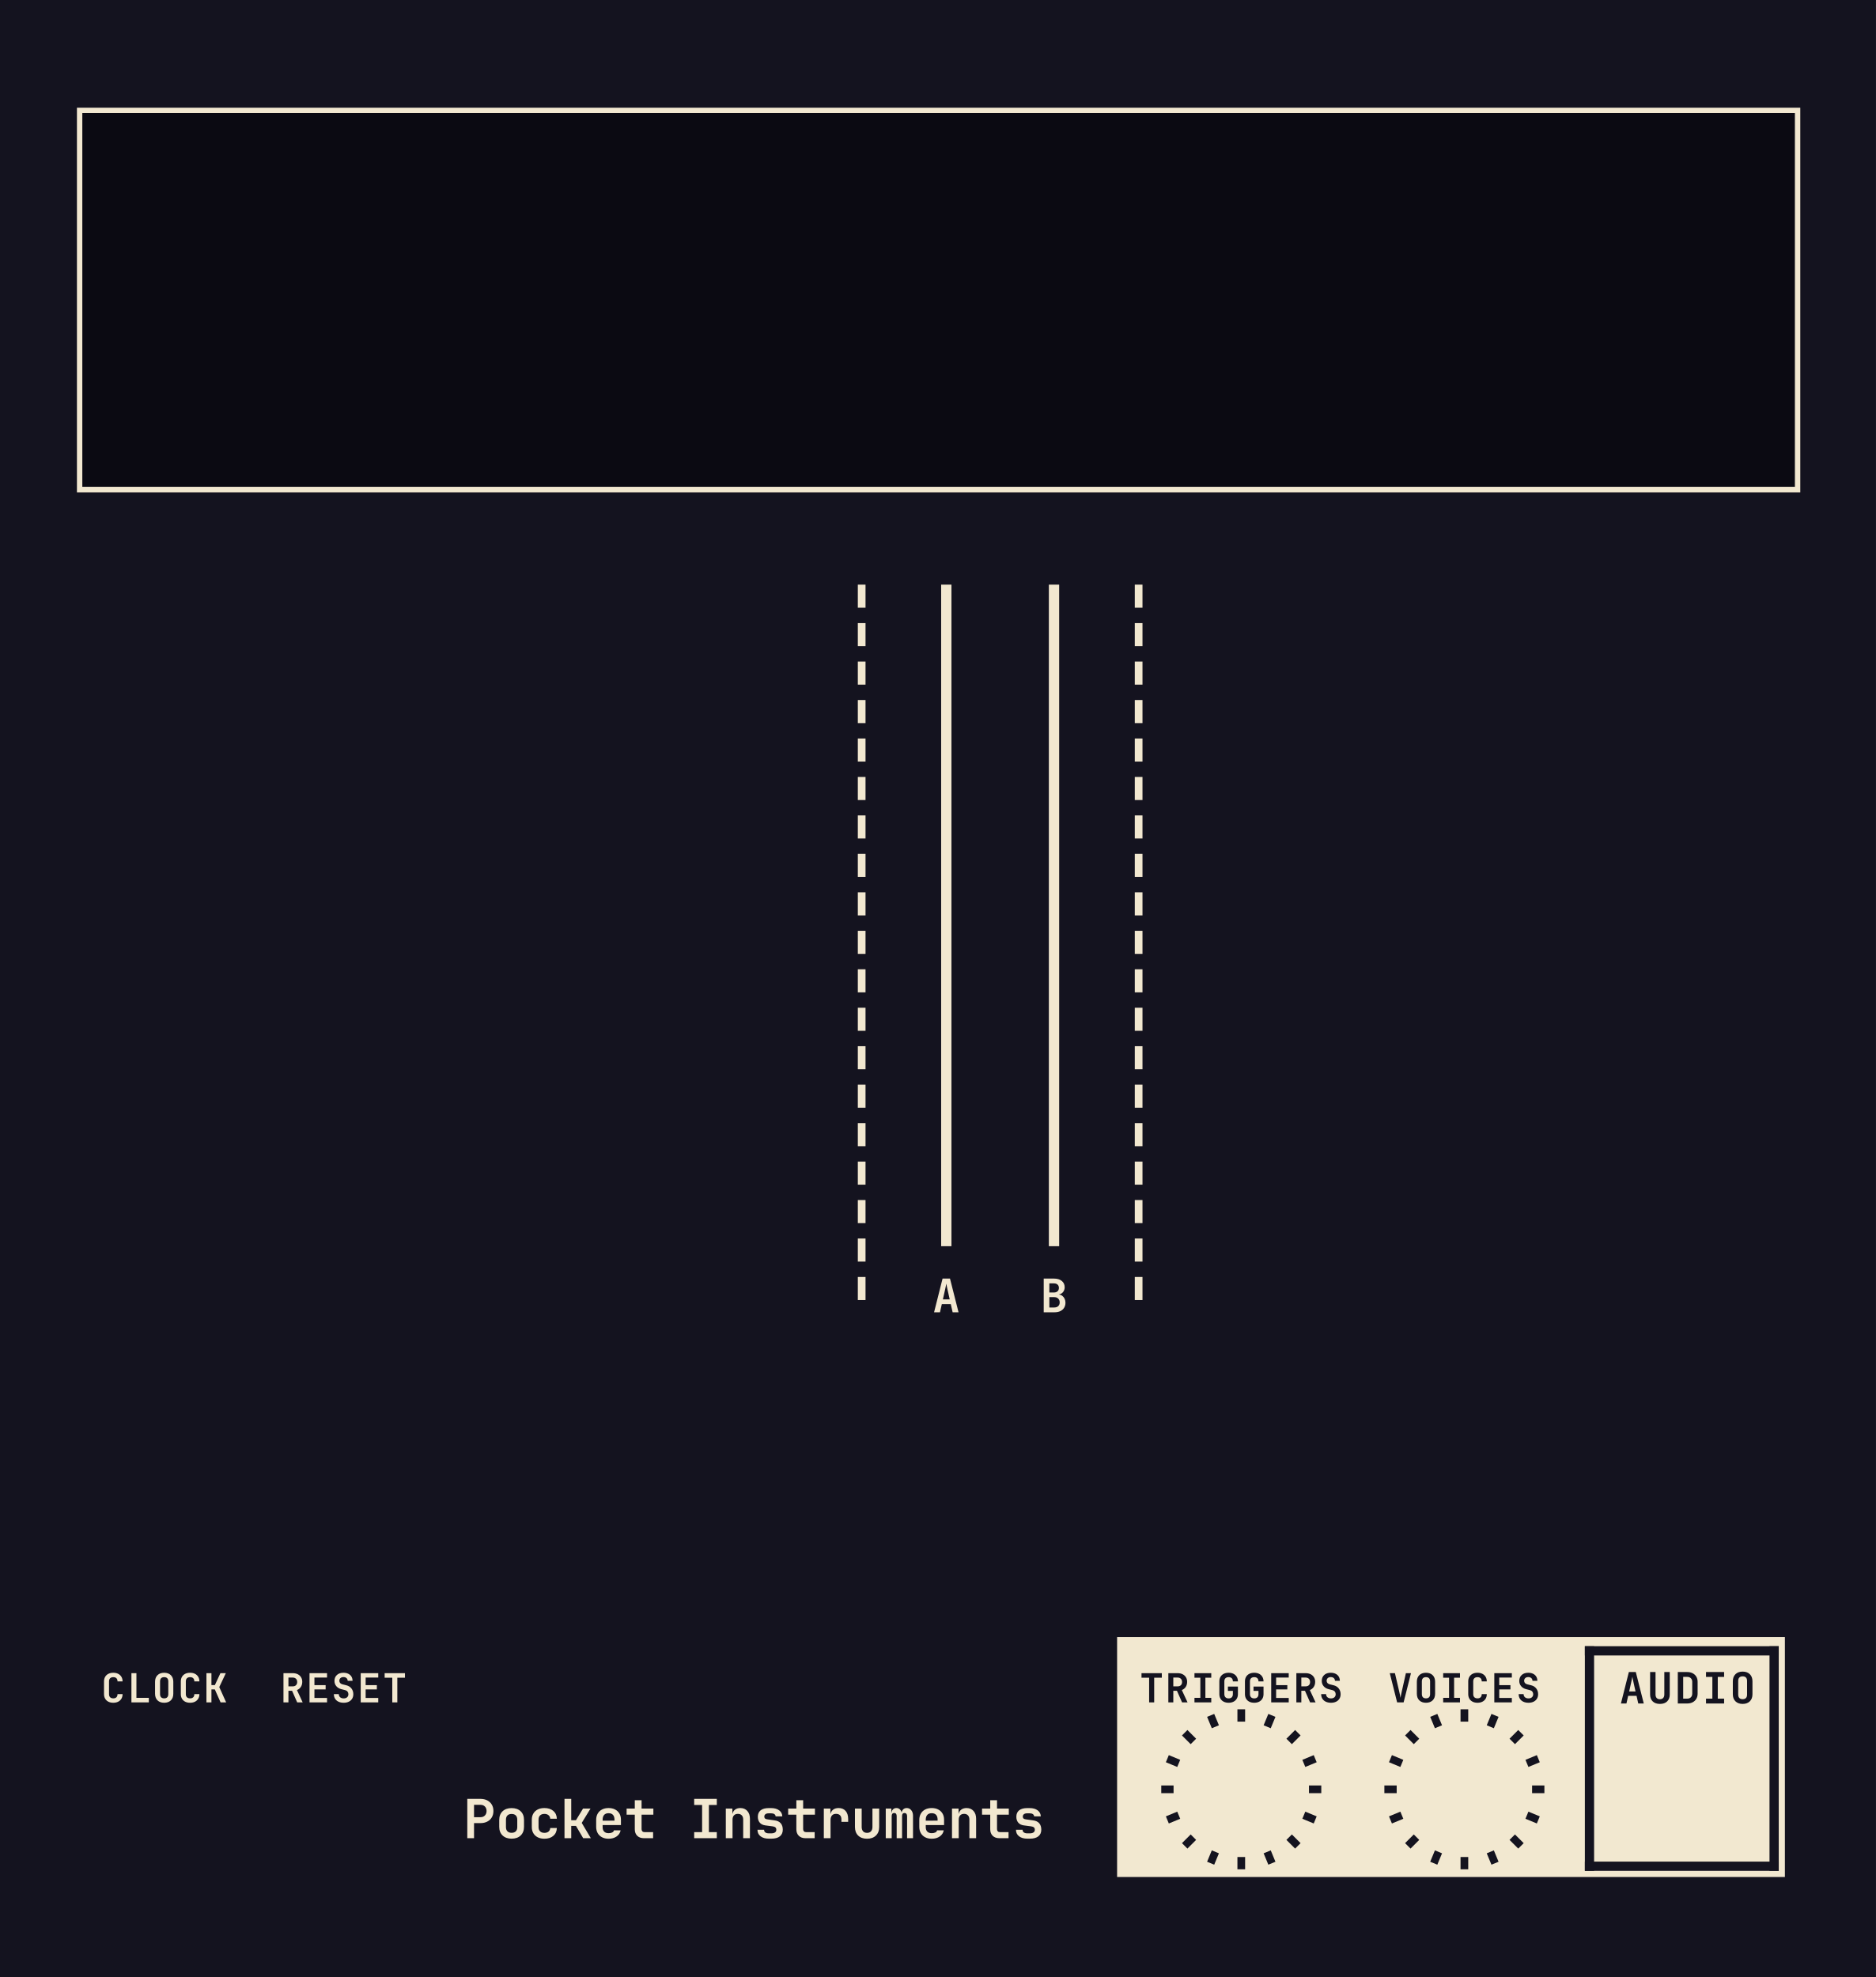
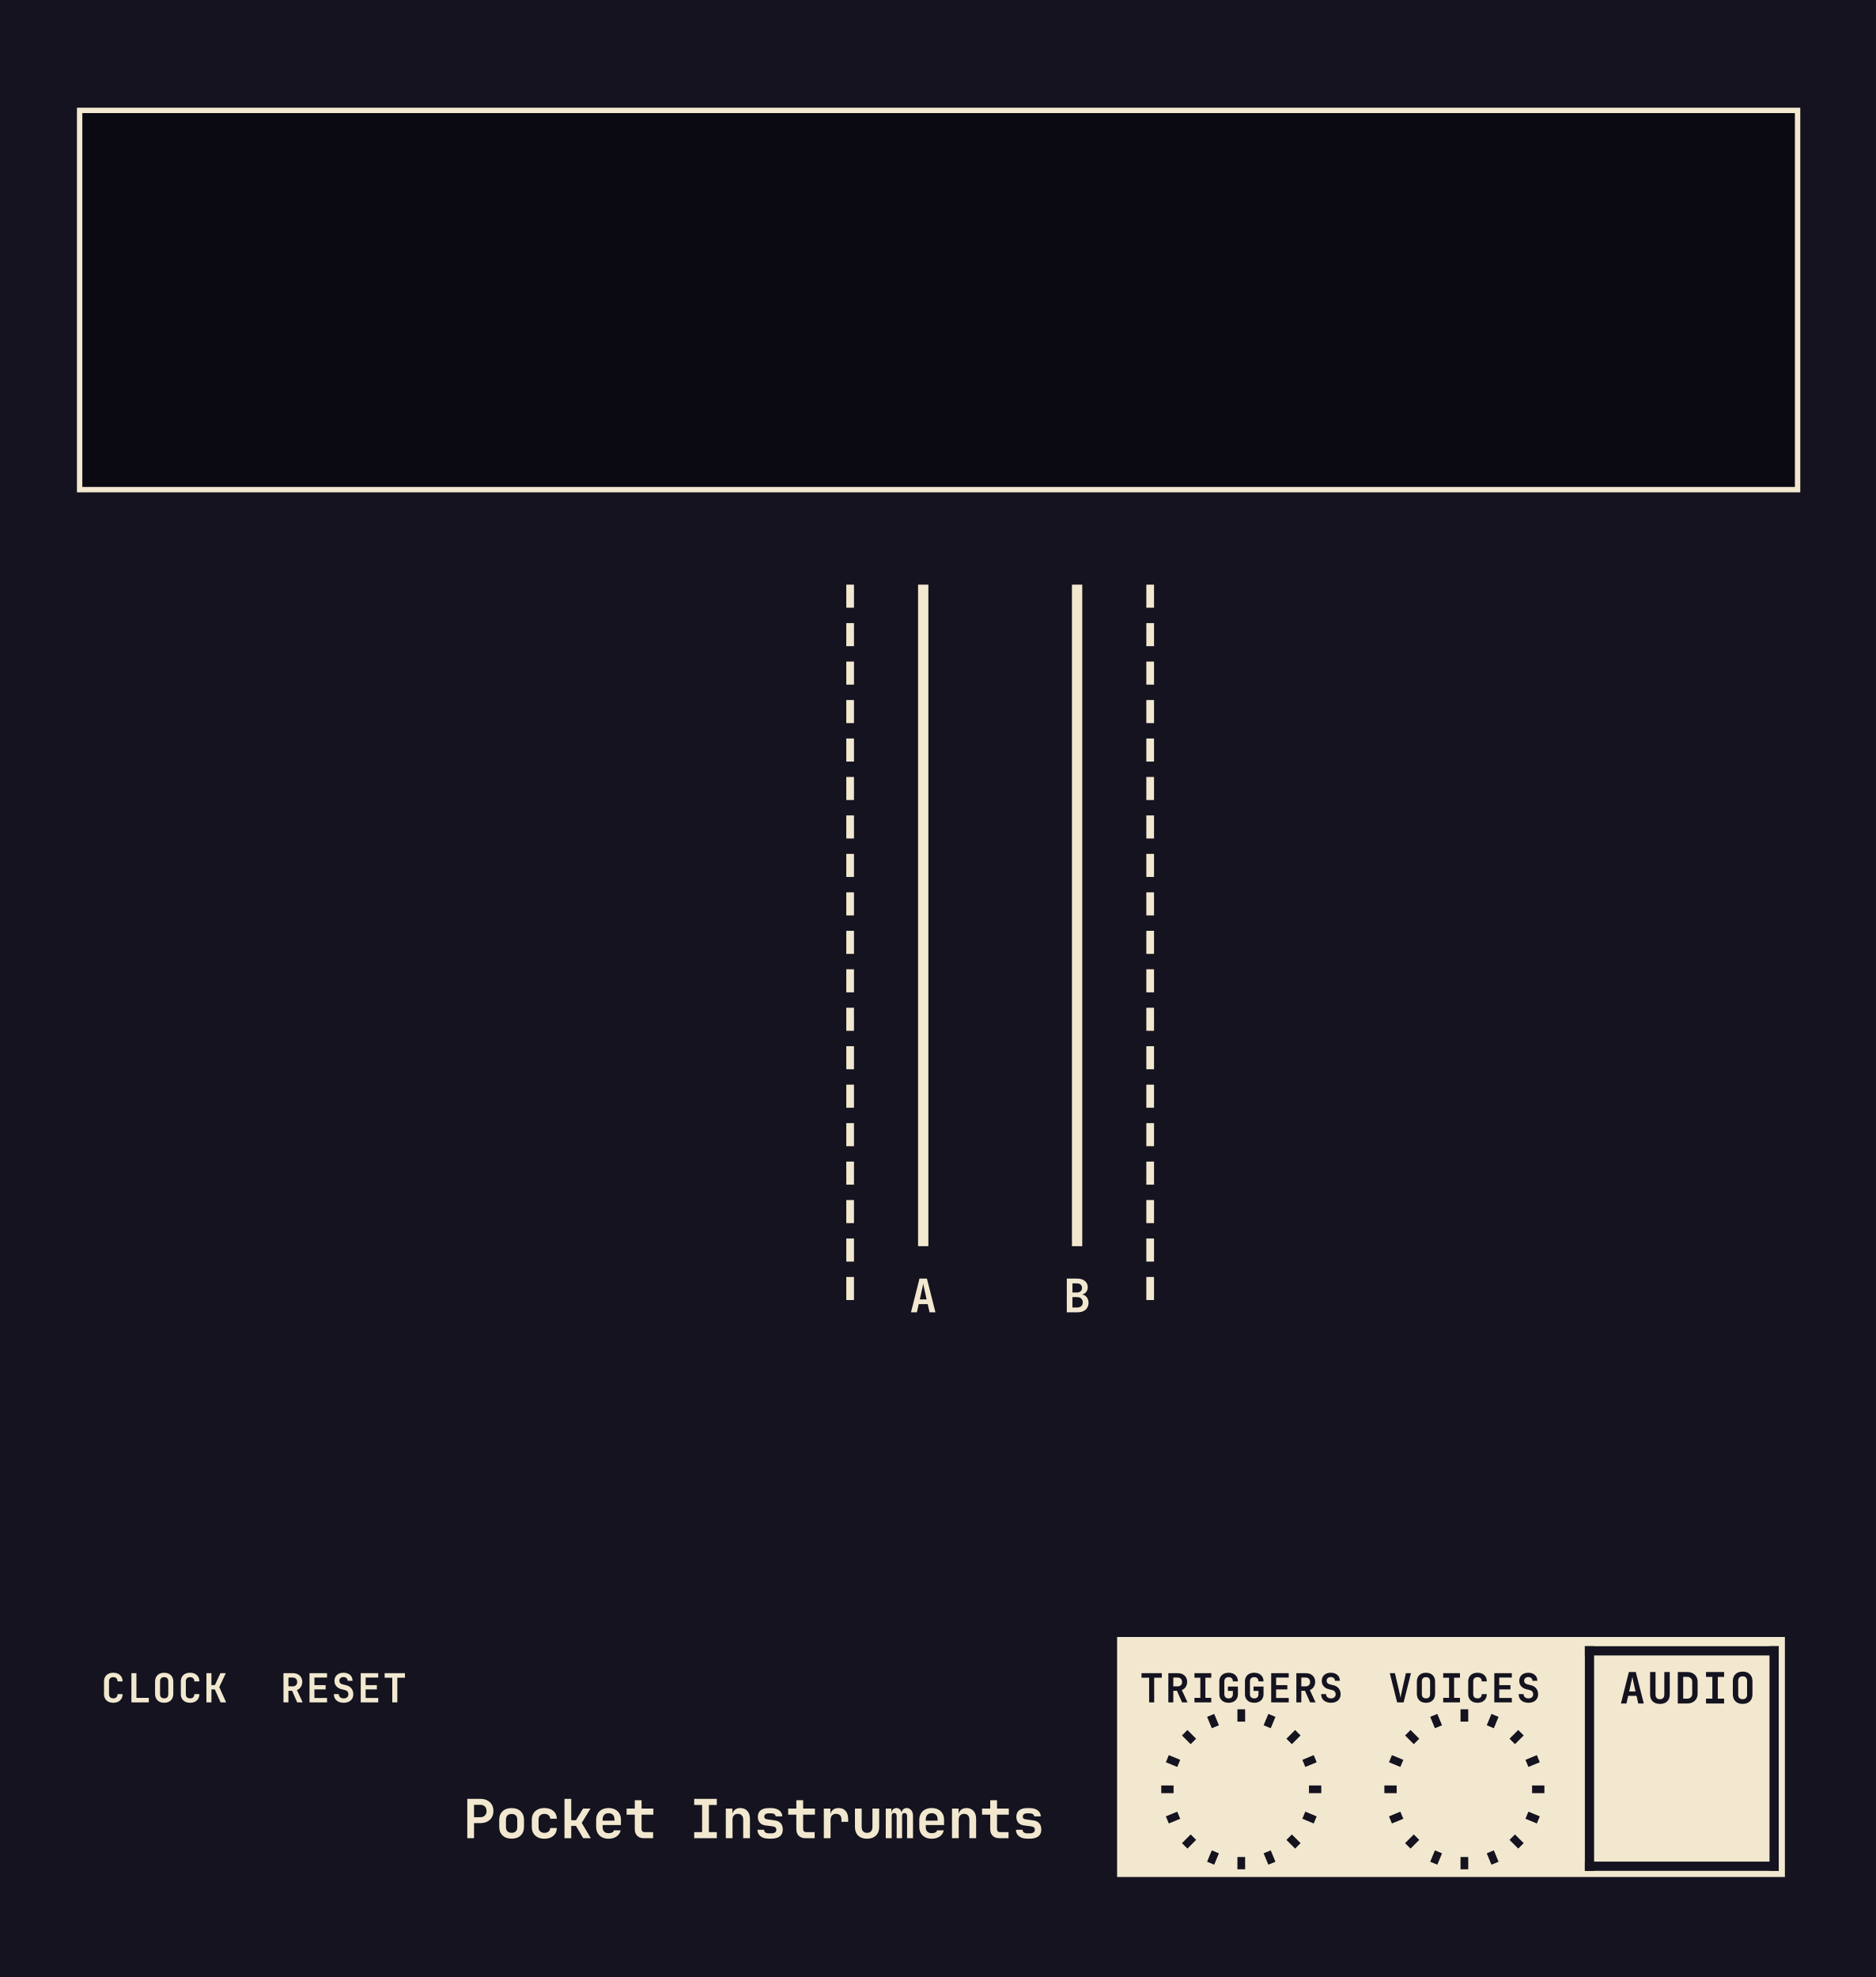
<svg xmlns="http://www.w3.org/2000/svg" width="121.92mm" height="128.5mm" viewBox="0 0 121.92 128.5">
  <rect x="0" y="0" width="121.92" height="128.5" fill="#14131F" />
  <rect x="5" y="7" width="112" height="25" fill="#F2E8D0" />
  <rect x="5.35" y="7.35" width="111.3" height="24.3" fill="#0B0A12" />
-   <rect x="55.75" y="38" width="0.5" height="1.5" fill="#F2E8D0" />
-   <rect x="55.75" y="40.5" width="0.5" height="1.5" fill="#F2E8D0" />
-   <rect x="55.75" y="43" width="0.5" height="1.5" fill="#F2E8D0" />
-   <rect x="55.75" y="45.5" width="0.5" height="1.5" fill="#F2E8D0" />
-   <rect x="55.75" y="48" width="0.5" height="1.5" fill="#F2E8D0" />
-   <rect x="55.75" y="50.5" width="0.5" height="1.5" fill="#F2E8D0" />
-   <rect x="55.75" y="53" width="0.5" height="1.5" fill="#F2E8D0" />
-   <rect x="55.75" y="55.5" width="0.5" height="1.5" fill="#F2E8D0" />
-   <rect x="55.75" y="58" width="0.5" height="1.5" fill="#F2E8D0" />
-   <rect x="55.75" y="60.5" width="0.5" height="1.5" fill="#F2E8D0" />
-   <rect x="55.75" y="63" width="0.5" height="1.5" fill="#F2E8D0" />
-   <rect x="55.75" y="65.5" width="0.5" height="1.5" fill="#F2E8D0" />
-   <rect x="55.75" y="68" width="0.5" height="1.5" fill="#F2E8D0" />
-   <rect x="55.75" y="70.5" width="0.5" height="1.5" fill="#F2E8D0" />
-   <rect x="55.75" y="73" width="0.5" height="1.5" fill="#F2E8D0" />
-   <rect x="55.75" y="75.5" width="0.5" height="1.5" fill="#F2E8D0" />
-   <rect x="55.75" y="78" width="0.5" height="1.5" fill="#F2E8D0" />
-   <rect x="55.75" y="80.5" width="0.5" height="1.5" fill="#F2E8D0" />
-   <rect x="55.75" y="83" width="0.5" height="1.5" fill="#F2E8D0" />
-   <rect x="73.75" y="38" width="0.5" height="1.5" fill="#F2E8D0" />
-   <rect x="73.75" y="40.5" width="0.5" height="1.5" fill="#F2E8D0" />
-   <rect x="73.75" y="43" width="0.5" height="1.5" fill="#F2E8D0" />
-   <rect x="73.75" y="45.5" width="0.5" height="1.5" fill="#F2E8D0" />
-   <rect x="73.75" y="48" width="0.5" height="1.5" fill="#F2E8D0" />
-   <rect x="73.75" y="50.5" width="0.5" height="1.5" fill="#F2E8D0" />
-   <rect x="73.75" y="53" width="0.5" height="1.5" fill="#F2E8D0" />
-   <rect x="73.75" y="55.5" width="0.5" height="1.5" fill="#F2E8D0" />
-   <rect x="73.75" y="58" width="0.5" height="1.5" fill="#F2E8D0" />
-   <rect x="73.75" y="60.5" width="0.5" height="1.5" fill="#F2E8D0" />
-   <rect x="73.75" y="63" width="0.5" height="1.5" fill="#F2E8D0" />
-   <rect x="73.75" y="65.5" width="0.5" height="1.5" fill="#F2E8D0" />
-   <rect x="73.75" y="68" width="0.5" height="1.5" fill="#F2E8D0" />
-   <rect x="73.75" y="70.5" width="0.5" height="1.5" fill="#F2E8D0" />
-   <rect x="73.75" y="73" width="0.5" height="1.5" fill="#F2E8D0" />
-   <rect x="73.75" y="75.5" width="0.5" height="1.5" fill="#F2E8D0" />
-   <rect x="73.75" y="78" width="0.5" height="1.5" fill="#F2E8D0" />
-   <rect x="73.75" y="80.5" width="0.5" height="1.5" fill="#F2E8D0" />
-   <rect x="73.75" y="83" width="0.5" height="1.5" fill="#F2E8D0" />
-   <rect x="61.165" y="38" width="0.67" height="43" fill="#F2E8D0" />
-   <path fill="#F2E8D0" d="M60.705 85.295 61.257 83.105H61.74L62.295 85.295H61.911L61.791 84.764H61.209L61.089 85.295ZM61.278 84.458H61.722L61.59 83.87Q61.557 83.723 61.533 83.605Q61.509 83.486 61.5 83.432Q61.491 83.486 61.467 83.605Q61.443 83.723 61.41 83.867Z" />
-   <rect x="68.165" y="38" width="0.67" height="43" fill="#F2E8D0" />
-   <path fill="#F2E8D0" d="M67.831 85.295V83.105H68.503Q68.818 83.105 69.005 83.258Q69.193 83.411 69.193 83.669Q69.193 83.849 69.089 83.978Q68.986 84.107 68.821 84.134V84.14Q68.944 84.155 69.04 84.228Q69.136 84.302 69.19 84.418Q69.244 84.533 69.244 84.671Q69.244 84.86 69.157 85.001Q69.07 85.142 68.911 85.219Q68.752 85.295 68.536 85.295ZM68.197 84.008H68.497Q68.644 84.008 68.731 83.928Q68.818 83.849 68.818 83.711Q68.818 83.576 68.732 83.496Q68.647 83.417 68.497 83.417H68.197ZM68.197 84.983H68.515Q68.68 84.983 68.774 84.894Q68.869 84.806 68.869 84.653Q68.869 84.5 68.774 84.406Q68.68 84.311 68.515 84.311H68.197Z" />
+   <rect x="55" y="38" width="0.5" height="1.5" fill="#F2E8D0" />
+   <rect x="55" y="40.5" width="0.5" height="1.5" fill="#F2E8D0" />
+   <rect x="55" y="43" width="0.5" height="1.5" fill="#F2E8D0" />
+   <rect x="55" y="45.5" width="0.5" height="1.5" fill="#F2E8D0" />
+   <rect x="55" y="48" width="0.5" height="1.5" fill="#F2E8D0" />
+   <rect x="55" y="50.5" width="0.5" height="1.5" fill="#F2E8D0" />
+   <rect x="55" y="53" width="0.5" height="1.5" fill="#F2E8D0" />
+   <rect x="55" y="55.5" width="0.5" height="1.5" fill="#F2E8D0" />
+   <rect x="55" y="58" width="0.5" height="1.5" fill="#F2E8D0" />
+   <rect x="55" y="60.5" width="0.5" height="1.5" fill="#F2E8D0" />
+   <rect x="55" y="63" width="0.5" height="1.5" fill="#F2E8D0" />
+   <rect x="55" y="65.5" width="0.5" height="1.5" fill="#F2E8D0" />
+   <rect x="55" y="68" width="0.5" height="1.5" fill="#F2E8D0" />
+   <rect x="55" y="70.5" width="0.5" height="1.5" fill="#F2E8D0" />
+   <rect x="55" y="73" width="0.5" height="1.5" fill="#F2E8D0" />
+   <rect x="55" y="75.5" width="0.5" height="1.5" fill="#F2E8D0" />
+   <rect x="55" y="78" width="0.5" height="1.5" fill="#F2E8D0" />
+   <rect x="55" y="80.5" width="0.5" height="1.5" fill="#F2E8D0" />
+   <rect x="55" y="83" width="0.5" height="1.5" fill="#F2E8D0" />
+   <rect x="74.5" y="38" width="0.5" height="1.5" fill="#F2E8D0" />
+   <rect x="74.5" y="40.5" width="0.5" height="1.5" fill="#F2E8D0" />
+   <rect x="74.5" y="43" width="0.5" height="1.5" fill="#F2E8D0" />
+   <rect x="74.5" y="45.5" width="0.5" height="1.5" fill="#F2E8D0" />
+   <rect x="74.5" y="48" width="0.5" height="1.5" fill="#F2E8D0" />
+   <rect x="74.5" y="50.5" width="0.5" height="1.5" fill="#F2E8D0" />
+   <rect x="74.5" y="53" width="0.5" height="1.5" fill="#F2E8D0" />
+   <rect x="74.5" y="55.5" width="0.5" height="1.5" fill="#F2E8D0" />
+   <rect x="74.5" y="58" width="0.5" height="1.5" fill="#F2E8D0" />
+   <rect x="74.5" y="60.5" width="0.5" height="1.5" fill="#F2E8D0" />
+   <rect x="74.5" y="63" width="0.5" height="1.5" fill="#F2E8D0" />
+   <rect x="74.5" y="65.5" width="0.5" height="1.5" fill="#F2E8D0" />
+   <rect x="74.5" y="68" width="0.5" height="1.5" fill="#F2E8D0" />
+   <rect x="74.5" y="70.5" width="0.5" height="1.5" fill="#F2E8D0" />
+   <rect x="74.5" y="73" width="0.5" height="1.5" fill="#F2E8D0" />
+   <rect x="74.5" y="75.5" width="0.5" height="1.5" fill="#F2E8D0" />
+   <rect x="74.5" y="78" width="0.5" height="1.5" fill="#F2E8D0" />
+   <rect x="74.5" y="80.5" width="0.5" height="1.5" fill="#F2E8D0" />
+   <rect x="74.5" y="83" width="0.5" height="1.5" fill="#F2E8D0" />
+   <rect x="59.665" y="38" width="0.67" height="43" fill="#F2E8D0" />
+   <path fill="#F2E8D0" d="M59.205 85.295 59.757 83.105H60.24L60.795 85.295H60.411L60.291 84.764H59.709L59.589 85.295ZM59.778 84.458H60.222L60.09 83.87Q60.057 83.723 60.033 83.605Q60.009 83.486 60 83.432Q59.991 83.486 59.967 83.605Q59.943 83.723 59.91 83.867Z" />
+   <rect x="69.665" y="38" width="0.67" height="43" fill="#F2E8D0" />
+   <path fill="#F2E8D0" d="M69.331 85.295V83.105H70.003Q70.318 83.105 70.505 83.258Q70.693 83.411 70.693 83.669Q70.693 83.849 70.589 83.978Q70.486 84.107 70.321 84.134V84.14Q70.444 84.155 70.54 84.228Q70.636 84.302 70.69 84.418Q70.744 84.533 70.744 84.671Q70.744 84.86 70.657 85.001Q70.57 85.142 70.411 85.219Q70.252 85.295 70.036 85.295ZM69.697 84.008H69.997Q70.144 84.008 70.231 83.928Q70.318 83.849 70.318 83.711Q70.318 83.576 70.232 83.496Q70.147 83.417 69.997 83.417H69.697ZM69.697 84.983H70.015Q70.18 84.983 70.274 84.894Q70.369 84.806 70.369 84.653Q70.369 84.5 70.274 84.406Q70.18 84.311 70.015 84.311H69.697Z" />
  <rect x="72.6" y="106.4" width="43.4" height="15.6" fill="#F2E8D0" />
  <rect x="103" y="107" width="12.6" height="0.6" fill="#14131F" />
  <rect x="103" y="121" width="12.6" height="0.6" fill="#14131F" />
  <rect x="103" y="107" width="0.6" height="14.6" fill="#14131F" />
  <rect x="115" y="107" width="0.6" height="14.6" fill="#14131F" />
  <path fill="#14131F" d="M80.42 111.9L80.42 111.1L80.92 111.1L80.92 111.9ZM82.123 112.139L82.429 111.4L82.891 111.591L82.585 112.331ZM83.604 113.012L84.17 112.446L84.524 112.8L83.958 113.366ZM84.639 114.385L85.379 114.079L85.57 114.541L84.831 114.847ZM85.07 116.05L85.87 116.05L85.87 116.55L85.07 116.55ZM84.831 117.753L85.57 118.059L85.379 118.521L84.639 118.215ZM83.958 119.234L84.524 119.8L84.17 120.154L83.604 119.588ZM82.585 120.269L82.891 121.009L82.429 121.2L82.123 120.461ZM80.92 120.7L80.92 121.5L80.42 121.5L80.42 120.7ZM79.217 120.461L78.911 121.2L78.449 121.009L78.755 120.269ZM77.736 119.588L77.17 120.154L76.816 119.8L77.382 119.234ZM76.701 118.215L75.961 118.521L75.77 118.059L76.509 117.753ZM76.27 116.55L75.47 116.55L75.47 116.05L76.27 116.05ZM76.509 114.847L75.77 114.541L75.961 114.079L76.701 114.385ZM77.382 113.366L76.816 112.8L77.17 112.446L77.736 113.012ZM78.755 112.331L78.449 111.591L78.911 111.4L79.217 112.139Z" />
  <path fill="#14131F" d="M94.92 111.9L94.92 111.1L95.42 111.1L95.42 111.9ZM96.623 112.139L96.929 111.4L97.391 111.591L97.085 112.331ZM98.104 113.012L98.67 112.446L99.024 112.8L98.458 113.366ZM99.139 114.385L99.879 114.079L100.07 114.541L99.331 114.847ZM99.57 116.05L100.37 116.05L100.37 116.55L99.57 116.55ZM99.331 117.753L100.07 118.059L99.879 118.521L99.139 118.215ZM98.458 119.234L99.024 119.8L98.67 120.154L98.104 119.588ZM97.085 120.269L97.391 121.009L96.929 121.2L96.623 120.461ZM95.42 120.7L95.42 121.5L94.92 121.5L94.92 120.7ZM93.717 120.461L93.411 121.2L92.949 121.009L93.255 120.269ZM92.236 119.588L91.67 120.154L91.316 119.8L91.882 119.234ZM91.201 118.215L90.461 118.521L90.27 118.059L91.009 117.753ZM90.77 116.55L89.97 116.55L89.97 116.05L90.77 116.05ZM91.009 114.847L90.27 114.541L90.461 114.079L91.201 114.385ZM91.882 113.366L91.316 112.8L91.67 112.446L92.236 113.012ZM93.255 112.331L92.949 111.591L93.411 111.4L93.717 112.139Z" />
  <path fill="#F2E8D0" d="M7.363 110.675Q7.178 110.675 7.043 110.606Q6.908 110.537 6.834 110.411Q6.76 110.285 6.76 110.113V109.287Q6.76 109.115 6.834 108.989Q6.908 108.863 7.043 108.794Q7.178 108.725 7.363 108.725Q7.545 108.725 7.68 108.794Q7.815 108.863 7.891 108.989Q7.966 109.115 7.966 109.287H7.638Q7.638 109.154 7.567 109.082Q7.495 109.011 7.363 109.011Q7.23 109.011 7.157 109.082Q7.085 109.154 7.085 109.287V110.113Q7.085 110.246 7.157 110.317Q7.23 110.389 7.363 110.389Q7.495 110.389 7.567 110.317Q7.638 110.246 7.638 110.113H7.966Q7.966 110.285 7.891 110.411Q7.815 110.537 7.68 110.606Q7.545 110.675 7.363 110.675ZM8.541 110.649V108.751H8.866V110.355H9.672V110.649ZM10.67 110.675Q10.397 110.675 10.237 110.519Q10.077 110.363 10.077 110.087V109.313Q10.077 109.037 10.237 108.881Q10.397 108.725 10.67 108.725Q10.943 108.725 11.103 108.881Q11.263 109.037 11.263 109.31V110.087Q11.263 110.363 11.103 110.519Q10.943 110.675 10.67 110.675ZM10.67 110.389Q10.803 110.389 10.87 110.317Q10.938 110.246 10.938 110.113V109.287Q10.938 109.154 10.87 109.082Q10.803 109.011 10.67 109.011Q10.537 109.011 10.47 109.082Q10.402 109.154 10.402 109.287V110.113Q10.402 110.246 10.47 110.317Q10.537 110.389 10.67 110.389ZM12.355 110.675Q12.17 110.675 12.035 110.606Q11.9 110.537 11.826 110.411Q11.752 110.285 11.752 110.113V109.287Q11.752 109.115 11.826 108.989Q11.9 108.863 12.035 108.794Q12.17 108.725 12.355 108.725Q12.537 108.725 12.672 108.794Q12.807 108.863 12.883 108.989Q12.958 109.115 12.958 109.287H12.63Q12.63 109.154 12.559 109.082Q12.487 109.011 12.355 109.011Q12.222 109.011 12.149 109.082Q12.077 109.154 12.077 109.287V110.113Q12.077 110.246 12.149 110.317Q12.222 110.389 12.355 110.389Q12.487 110.389 12.559 110.317Q12.63 110.246 12.63 110.113H12.958Q12.958 110.285 12.883 110.411Q12.807 110.537 12.672 110.606Q12.537 110.675 12.355 110.675ZM13.416 110.649V108.751H13.741V109.526H13.964L14.326 108.751H14.677L14.25 109.656L14.697 110.649H14.336L13.962 109.809H13.741V110.649Z" />
  <path fill="#F2E8D0" d="M18.422 110.649V108.751H19.02Q19.21 108.751 19.349 108.821Q19.488 108.891 19.566 109.018Q19.644 109.144 19.644 109.315Q19.644 109.505 19.551 109.647Q19.457 109.788 19.298 109.848L19.67 110.649H19.314L18.981 109.895H18.745V110.649ZM18.745 109.609H19.02Q19.158 109.609 19.236 109.534Q19.314 109.458 19.314 109.326Q19.314 109.193 19.235 109.115Q19.155 109.037 19.02 109.037H18.745ZM20.115 110.649V108.751H21.254V109.037H20.435V109.531H21.163V109.807H20.435V110.363H21.254V110.649ZM22.338 110.675Q22.145 110.675 22.001 110.607Q21.857 110.54 21.777 110.414Q21.698 110.288 21.698 110.113H22.018Q22.018 110.241 22.105 110.316Q22.192 110.392 22.338 110.392Q22.478 110.392 22.56 110.317Q22.642 110.243 22.642 110.119Q22.642 110.025 22.589 109.954Q22.535 109.882 22.437 109.856L22.182 109.791Q21.976 109.739 21.857 109.596Q21.737 109.453 21.737 109.255Q21.737 109.014 21.896 108.869Q22.054 108.725 22.32 108.725Q22.499 108.725 22.633 108.79Q22.767 108.855 22.84 108.973Q22.912 109.092 22.912 109.25H22.595Q22.595 109.141 22.52 109.073Q22.444 109.006 22.32 109.006Q22.197 109.006 22.126 109.072Q22.054 109.138 22.054 109.245Q22.054 109.333 22.105 109.391Q22.156 109.448 22.247 109.474L22.509 109.539Q22.72 109.591 22.841 109.747Q22.962 109.903 22.962 110.119Q22.962 110.288 22.885 110.412Q22.808 110.537 22.668 110.606Q22.528 110.675 22.338 110.675ZM23.443 110.649V108.751H24.582V109.037H23.763V109.531H24.491V109.807H23.763V110.363H24.582V110.649ZM25.494 110.649V109.045H24.998V108.751H26.318V109.045H25.822V110.649Z" />
  <path fill="#14131F" d="M74.682 110.649V109.045H74.186V108.751H75.506V109.045H75.01V110.649ZM75.93 110.649V108.751H76.528Q76.718 108.751 76.857 108.821Q76.996 108.891 77.074 109.018Q77.152 109.144 77.152 109.315Q77.152 109.505 77.059 109.647Q76.965 109.788 76.806 109.848L77.178 110.649H76.822L76.489 109.895H76.253V110.649ZM76.253 109.609H76.528Q76.666 109.609 76.744 109.534Q76.822 109.458 76.822 109.326Q76.822 109.193 76.743 109.115Q76.663 109.037 76.528 109.037H76.253ZM77.628 110.649V110.355H78.01V109.045H77.628V108.751H78.72V109.045H78.338V110.355H78.72V110.649ZM79.848 110.675Q79.664 110.675 79.529 110.606Q79.393 110.537 79.319 110.411Q79.245 110.285 79.245 110.113V109.287Q79.245 109.115 79.319 108.989Q79.393 108.863 79.529 108.794Q79.664 108.725 79.848 108.725Q80.03 108.725 80.166 108.794Q80.301 108.863 80.376 108.989Q80.452 109.115 80.452 109.287H80.124Q80.124 109.154 80.053 109.082Q79.981 109.011 79.848 109.011Q79.716 109.011 79.643 109.081Q79.57 109.151 79.57 109.284V110.113Q79.57 110.246 79.643 110.319Q79.716 110.392 79.848 110.392Q79.981 110.392 80.053 110.319Q80.124 110.246 80.124 110.113V109.903H79.802V109.622H80.452V110.113Q80.452 110.285 80.376 110.411Q80.301 110.537 80.166 110.606Q80.03 110.675 79.848 110.675ZM81.512 110.675Q81.328 110.675 81.193 110.606Q81.057 110.537 80.983 110.411Q80.909 110.285 80.909 110.113V109.287Q80.909 109.115 80.983 108.989Q81.057 108.863 81.193 108.794Q81.328 108.725 81.512 108.725Q81.694 108.725 81.83 108.794Q81.965 108.863 82.04 108.989Q82.116 109.115 82.116 109.287H81.788Q81.788 109.154 81.717 109.082Q81.645 109.011 81.512 109.011Q81.38 109.011 81.307 109.081Q81.234 109.151 81.234 109.284V110.113Q81.234 110.246 81.307 110.319Q81.38 110.392 81.512 110.392Q81.645 110.392 81.717 110.319Q81.788 110.246 81.788 110.113V109.903H81.466V109.622H82.116V110.113Q82.116 110.285 82.04 110.411Q81.965 110.537 81.83 110.606Q81.694 110.675 81.512 110.675ZM82.615 110.649V108.751H83.754V109.037H82.935V109.531H83.663V109.807H82.935V110.363H83.754V110.649ZM84.25 110.649V108.751H84.848Q85.038 108.751 85.177 108.821Q85.316 108.891 85.394 109.018Q85.472 109.144 85.472 109.315Q85.472 109.505 85.379 109.647Q85.285 109.788 85.126 109.848L85.498 110.649H85.142L84.809 109.895H84.573V110.649ZM84.573 109.609H84.848Q84.986 109.609 85.064 109.534Q85.142 109.458 85.142 109.326Q85.142 109.193 85.063 109.115Q84.983 109.037 84.848 109.037H84.573ZM86.502 110.675Q86.309 110.675 86.165 110.607Q86.021 110.54 85.942 110.414Q85.862 110.288 85.862 110.113H86.182Q86.182 110.241 86.269 110.316Q86.356 110.392 86.502 110.392Q86.642 110.392 86.724 110.317Q86.806 110.243 86.806 110.119Q86.806 110.025 86.753 109.954Q86.699 109.882 86.601 109.856L86.346 109.791Q86.14 109.739 86.021 109.596Q85.901 109.453 85.901 109.255Q85.901 109.014 86.06 108.869Q86.218 108.725 86.484 108.725Q86.663 108.725 86.797 108.79Q86.931 108.855 87.004 108.973Q87.076 109.092 87.076 109.25H86.759Q86.759 109.141 86.684 109.073Q86.608 109.006 86.484 109.006Q86.361 109.006 86.29 109.072Q86.218 109.138 86.218 109.245Q86.218 109.333 86.269 109.391Q86.32 109.448 86.411 109.474L86.673 109.539Q86.884 109.591 87.005 109.747Q87.126 109.903 87.126 110.119Q87.126 110.288 87.049 110.412Q86.972 110.537 86.832 110.606Q86.692 110.675 86.502 110.675Z" />
  <path fill="#14131F" d="M90.799 110.649 90.321 108.751H90.656L90.945 109.989Q90.968 110.08 90.988 110.185Q91.007 110.29 91.018 110.353Q91.028 110.29 91.048 110.185Q91.067 110.08 91.091 109.986L91.369 108.751H91.699L91.221 110.649ZM92.674 110.675Q92.401 110.675 92.241 110.519Q92.081 110.363 92.081 110.087V109.313Q92.081 109.037 92.241 108.881Q92.401 108.725 92.674 108.725Q92.947 108.725 93.107 108.881Q93.267 109.037 93.267 109.31V110.087Q93.267 110.363 93.107 110.519Q92.947 110.675 92.674 110.675ZM92.674 110.389Q92.807 110.389 92.874 110.317Q92.942 110.246 92.942 110.113V109.287Q92.942 109.154 92.874 109.082Q92.807 109.011 92.674 109.011Q92.541 109.011 92.474 109.082Q92.406 109.154 92.406 109.287V110.113Q92.406 110.246 92.474 110.317Q92.541 110.389 92.674 110.389ZM93.792 110.649V110.355H94.174V109.045H93.792V108.751H94.884V109.045H94.502V110.355H94.884V110.649ZM96.023 110.675Q95.838 110.675 95.703 110.606Q95.568 110.537 95.494 110.411Q95.42 110.285 95.42 110.113V109.287Q95.42 109.115 95.494 108.989Q95.568 108.863 95.703 108.794Q95.838 108.725 96.023 108.725Q96.205 108.725 96.34 108.794Q96.475 108.863 96.551 108.989Q96.626 109.115 96.626 109.287H96.298Q96.298 109.154 96.227 109.082Q96.155 109.011 96.023 109.011Q95.89 109.011 95.817 109.082Q95.745 109.154 95.745 109.287V110.113Q95.745 110.246 95.817 110.317Q95.89 110.389 96.023 110.389Q96.155 110.389 96.227 110.317Q96.298 110.246 96.298 110.113H96.626Q96.626 110.285 96.551 110.411Q96.475 110.537 96.34 110.606Q96.205 110.675 96.023 110.675ZM97.115 110.649V108.751H98.254V109.037H97.435V109.531H98.163V109.807H97.435V110.363H98.254V110.649ZM99.338 110.675Q99.145 110.675 99.001 110.607Q98.857 110.54 98.778 110.414Q98.698 110.288 98.698 110.113H99.018Q99.018 110.241 99.105 110.316Q99.192 110.392 99.338 110.392Q99.478 110.392 99.56 110.317Q99.642 110.243 99.642 110.119Q99.642 110.025 99.589 109.954Q99.535 109.882 99.437 109.856L99.182 109.791Q98.976 109.739 98.857 109.596Q98.737 109.453 98.737 109.255Q98.737 109.014 98.896 108.869Q99.054 108.725 99.32 108.725Q99.499 108.725 99.633 108.79Q99.767 108.855 99.84 108.973Q99.912 109.092 99.912 109.25H99.595Q99.595 109.141 99.52 109.073Q99.444 109.006 99.32 109.006Q99.197 109.006 99.126 109.072Q99.054 109.138 99.054 109.245Q99.054 109.333 99.105 109.391Q99.156 109.448 99.247 109.474L99.509 109.539Q99.72 109.591 99.841 109.747Q99.962 109.903 99.962 110.119Q99.962 110.288 99.885 110.412Q99.808 110.537 99.668 110.606Q99.528 110.675 99.338 110.675Z" />
  <path fill="#14131F" d="M105.344 110.722 105.859 108.678H106.31L106.828 110.722H106.47L106.358 110.226H105.814L105.702 110.722ZM105.879 109.941H106.293L106.17 109.392Q106.139 109.255 106.117 109.144Q106.094 109.034 106.086 108.983Q106.078 109.034 106.055 109.144Q106.033 109.255 106.002 109.389ZM107.878 110.75Q107.578 110.75 107.409 110.586Q107.24 110.422 107.24 110.14V108.678H107.592V110.137Q107.592 110.282 107.665 110.364Q107.738 110.445 107.878 110.445Q108.015 110.445 108.089 110.364Q108.164 110.282 108.164 110.137V108.678H108.516V110.14Q108.516 110.422 108.348 110.586Q108.18 110.75 107.878 110.75ZM109.04 110.722V108.678H109.648Q109.855 108.678 110.007 108.758Q110.16 108.838 110.244 108.98Q110.328 109.123 110.328 109.316V110.081Q110.328 110.274 110.244 110.418Q110.16 110.562 110.007 110.642Q109.855 110.722 109.648 110.722ZM109.39 110.408H109.648Q109.799 110.408 109.888 110.32Q109.978 110.232 109.978 110.081V109.316Q109.978 109.168 109.888 109.08Q109.799 108.992 109.648 108.992H109.39ZM110.874 110.722V110.406H111.286V108.994H110.874V108.678H112.05V108.994H111.638V110.406H112.05V110.722ZM113.254 110.75Q112.96 110.75 112.788 110.582Q112.616 110.414 112.616 110.117V109.283Q112.616 108.986 112.788 108.818Q112.96 108.65 113.254 108.65Q113.548 108.65 113.72 108.818Q113.892 108.986 113.892 109.28V110.117Q113.892 110.414 113.72 110.582Q113.548 110.75 113.254 110.75ZM113.254 110.442Q113.397 110.442 113.47 110.365Q113.542 110.288 113.542 110.145V109.255Q113.542 109.112 113.47 109.035Q113.397 108.958 113.254 108.958Q113.111 108.958 113.038 109.035Q112.966 109.112 112.966 109.255V110.145Q112.966 110.288 113.038 110.365Q113.111 110.442 113.254 110.442Z" />
  <path fill="#F2E8D0" d="M30.369 119.478V116.922H31.22Q31.475 116.922 31.666 117.02Q31.857 117.119 31.962 117.295Q32.067 117.472 32.067 117.71Q32.067 117.948 31.962 118.125Q31.857 118.302 31.666 118.4Q31.475 118.498 31.22 118.498H30.807V119.478ZM30.807 118.113H31.22Q31.405 118.113 31.514 118.001Q31.622 117.889 31.622 117.71Q31.622 117.532 31.514 117.419Q31.405 117.308 31.22 117.308H30.807ZM33.25 119.509Q32.879 119.509 32.662 119.301Q32.445 119.093 32.445 118.739V118.291Q32.445 117.934 32.662 117.728Q32.879 117.521 33.25 117.521Q33.621 117.521 33.838 117.728Q34.055 117.934 34.055 118.291V118.739Q34.055 119.093 33.838 119.301Q33.621 119.509 33.25 119.509ZM33.25 119.128Q33.425 119.128 33.521 119.031Q33.617 118.935 33.617 118.753V118.277Q33.617 118.095 33.521 117.999Q33.425 117.903 33.25 117.903Q33.075 117.903 32.979 117.999Q32.882 118.095 32.882 118.277V118.753Q32.882 118.935 32.979 119.031Q33.075 119.128 33.25 119.128ZM35.381 119.513Q35.133 119.513 34.949 119.42Q34.765 119.327 34.664 119.157Q34.562 118.988 34.562 118.757V118.274Q34.562 118.043 34.664 117.873Q34.765 117.703 34.949 117.61Q35.133 117.518 35.381 117.518Q35.742 117.518 35.961 117.705Q36.179 117.892 36.19 118.214H35.759Q35.749 118.064 35.646 117.981Q35.542 117.899 35.381 117.899Q35.203 117.899 35.102 117.995Q35 118.092 35 118.27V118.757Q35 118.935 35.102 119.033Q35.203 119.131 35.381 119.131Q35.546 119.131 35.647 119.049Q35.749 118.967 35.759 118.816H36.19Q36.179 119.138 35.961 119.325Q35.742 119.513 35.381 119.513ZM36.687 119.478V116.922H37.124V118.309H37.432L37.891 117.553H38.377L37.807 118.484L38.398 119.478H37.901L37.432 118.68H37.124V119.478ZM39.553 119.513Q39.309 119.513 39.127 119.418Q38.944 119.324 38.845 119.15Q38.745 118.977 38.745 118.743V118.288Q38.745 118.053 38.845 117.88Q38.944 117.707 39.127 117.612Q39.309 117.518 39.553 117.518Q39.795 117.518 39.975 117.612Q40.156 117.707 40.255 117.876Q40.355 118.046 40.355 118.274V118.624H39.165V118.757Q39.165 118.953 39.267 119.052Q39.368 119.152 39.553 119.152Q39.69 119.152 39.786 119.105Q39.883 119.058 39.9 118.967H40.334Q40.288 119.215 40.075 119.364Q39.861 119.513 39.553 119.513ZM39.165 118.274V118.34L39.935 118.337V118.27Q39.935 118.071 39.837 117.962Q39.739 117.854 39.553 117.854Q39.361 117.854 39.263 117.964Q39.165 118.074 39.165 118.274ZM41.843 119.478Q41.573 119.478 41.414 119.322Q41.255 119.166 41.255 118.9V117.948H40.723V117.553H41.255V117.01H41.696V117.553H42.462V117.948H41.696V118.89Q41.696 118.974 41.743 119.028Q41.79 119.082 41.874 119.082H42.445V119.478ZM45.115 119.478V119.082H45.63V117.318H45.115V116.922H46.585V117.318H46.071V119.082H46.585V119.478ZM47.17 119.478V117.553H47.597V117.913Q47.632 117.731 47.768 117.624Q47.905 117.518 48.115 117.518Q48.398 117.518 48.568 117.707Q48.738 117.896 48.738 118.214V119.478H48.3V118.267Q48.3 118.088 48.207 117.992Q48.115 117.896 47.957 117.896Q47.793 117.896 47.7 117.994Q47.607 118.092 47.607 118.274V119.478ZM49.97 119.509Q49.627 119.509 49.427 119.353Q49.228 119.198 49.228 118.931H49.658Q49.658 119.044 49.74 119.103Q49.823 119.163 49.97 119.163H50.124Q50.281 119.163 50.367 119.103Q50.453 119.044 50.453 118.931Q50.453 118.827 50.393 118.776Q50.334 118.725 50.211 118.708L49.732 118.645Q49.501 118.613 49.376 118.466Q49.252 118.319 49.252 118.085Q49.252 117.812 49.434 117.666Q49.616 117.521 49.959 117.521H50.12Q50.442 117.521 50.638 117.668Q50.834 117.815 50.841 118.06H50.407Q50.404 117.969 50.327 117.915Q50.25 117.861 50.12 117.861H49.959Q49.819 117.861 49.746 117.918Q49.672 117.976 49.672 118.074Q49.672 118.162 49.726 118.204Q49.781 118.246 49.886 118.256L50.337 118.319Q50.603 118.351 50.738 118.506Q50.873 118.662 50.873 118.925Q50.873 119.205 50.682 119.357Q50.491 119.509 50.124 119.509ZM52.343 119.478Q52.073 119.478 51.914 119.322Q51.755 119.166 51.755 118.9V117.948H51.223V117.553H51.755V117.01H52.196V117.553H52.962V117.948H52.196V118.89Q52.196 118.974 52.243 119.028Q52.29 119.082 52.374 119.082H52.945V119.478ZM53.54 119.478V117.553H53.967V117.927Q54.002 117.738 54.14 117.628Q54.278 117.518 54.499 117.518Q54.793 117.518 54.957 117.707Q55.122 117.896 55.122 118.235V118.417H54.684V118.256Q54.684 118.081 54.593 117.988Q54.502 117.896 54.334 117.896Q54.159 117.896 54.068 118.001Q53.977 118.106 53.977 118.298V119.478ZM56.35 119.513Q55.983 119.513 55.773 119.308Q55.563 119.103 55.563 118.75V117.553H56V118.746Q56 118.928 56.091 119.03Q56.182 119.131 56.35 119.131Q56.515 119.131 56.607 119.03Q56.7 118.928 56.7 118.746V117.553H57.138V118.75Q57.138 119.103 56.924 119.308Q56.711 119.513 56.35 119.513ZM57.565 119.478V117.553H57.929V117.833H57.939Q57.95 117.693 58.037 117.605Q58.125 117.518 58.258 117.518Q58.387 117.518 58.478 117.6Q58.569 117.682 58.601 117.822Q58.615 117.682 58.704 117.6Q58.793 117.518 58.93 117.518Q59.105 117.518 59.22 117.656Q59.336 117.794 59.336 118.011V119.478H58.951V118.043Q58.951 117.948 58.907 117.894Q58.863 117.84 58.783 117.84Q58.625 117.84 58.625 118.043V119.478H58.275V118.043Q58.275 117.948 58.235 117.894Q58.195 117.84 58.118 117.84Q57.95 117.84 57.95 118.043V119.478ZM60.554 119.513Q60.309 119.513 60.127 119.418Q59.945 119.324 59.845 119.15Q59.745 118.977 59.745 118.743V118.288Q59.745 118.053 59.845 117.88Q59.945 117.707 60.127 117.612Q60.309 117.518 60.554 117.518Q60.795 117.518 60.975 117.612Q61.156 117.707 61.255 117.876Q61.355 118.046 61.355 118.274V118.624H60.165V118.757Q60.165 118.953 60.267 119.052Q60.368 119.152 60.554 119.152Q60.69 119.152 60.786 119.105Q60.883 119.058 60.9 118.967H61.334Q61.289 119.215 61.075 119.364Q60.862 119.513 60.554 119.513ZM60.165 118.274V118.34L60.935 118.337V118.27Q60.935 118.071 60.837 117.962Q60.739 117.854 60.554 117.854Q60.361 117.854 60.263 117.964Q60.165 118.074 60.165 118.274ZM61.87 119.478V117.553H62.297V117.913Q62.332 117.731 62.468 117.624Q62.605 117.518 62.815 117.518Q63.098 117.518 63.268 117.707Q63.438 117.896 63.438 118.214V119.478H63V118.267Q63 118.088 62.907 117.992Q62.815 117.896 62.657 117.896Q62.493 117.896 62.4 117.994Q62.307 118.092 62.307 118.274V119.478ZM64.943 119.478Q64.673 119.478 64.514 119.322Q64.355 119.166 64.355 118.9V117.948H63.823V117.553H64.355V117.01H64.796V117.553H65.562V117.948H64.796V118.89Q64.796 118.974 64.843 119.028Q64.89 119.082 64.974 119.082H65.545V119.478ZM66.77 119.509Q66.427 119.509 66.227 119.353Q66.028 119.198 66.028 118.931H66.458Q66.458 119.044 66.54 119.103Q66.623 119.163 66.77 119.163H66.924Q67.081 119.163 67.167 119.103Q67.253 119.044 67.253 118.931Q67.253 118.827 67.193 118.776Q67.134 118.725 67.011 118.708L66.532 118.645Q66.301 118.613 66.176 118.466Q66.052 118.319 66.052 118.085Q66.052 117.812 66.234 117.666Q66.416 117.521 66.759 117.521H66.92Q67.242 117.521 67.438 117.668Q67.634 117.815 67.641 118.06H67.207Q67.204 117.969 67.127 117.915Q67.05 117.861 66.92 117.861H66.759Q66.619 117.861 66.546 117.918Q66.472 117.976 66.472 118.074Q66.472 118.162 66.526 118.204Q66.581 118.246 66.686 118.256L67.137 118.319Q67.403 118.351 67.538 118.506Q67.673 118.662 67.673 118.925Q67.673 119.205 67.482 119.357Q67.291 119.509 66.924 119.509Z" />
</svg>
